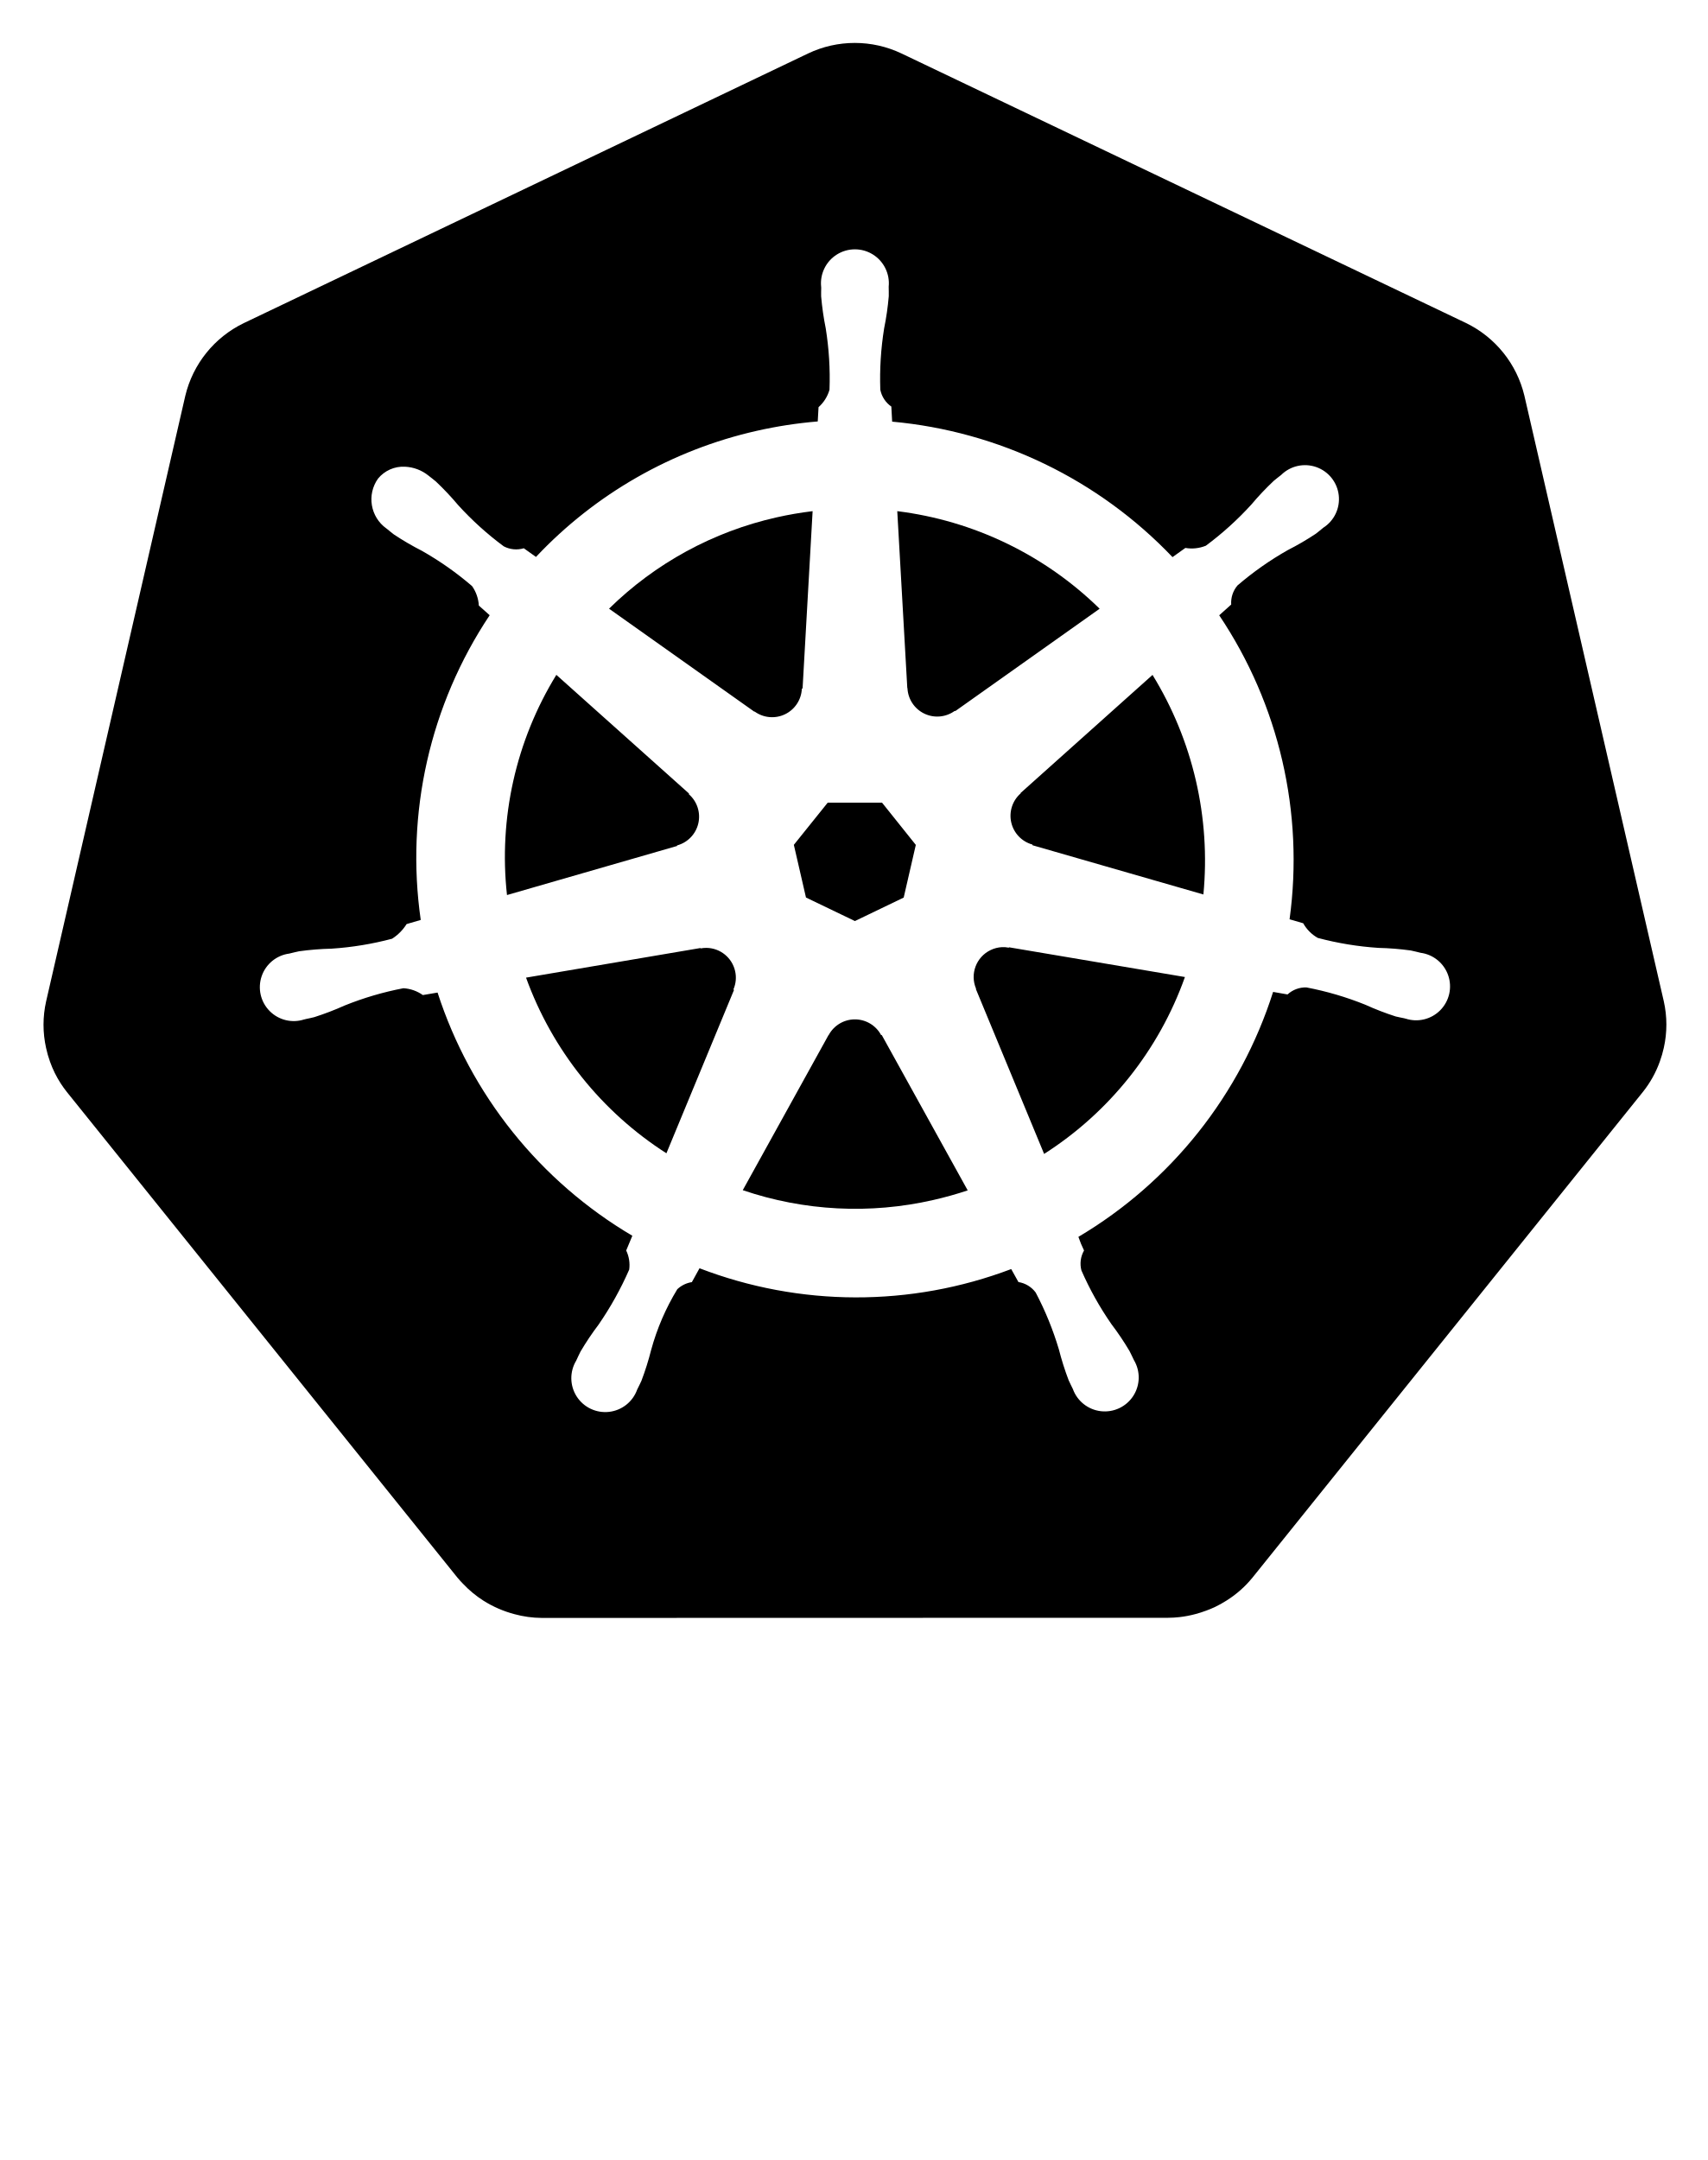
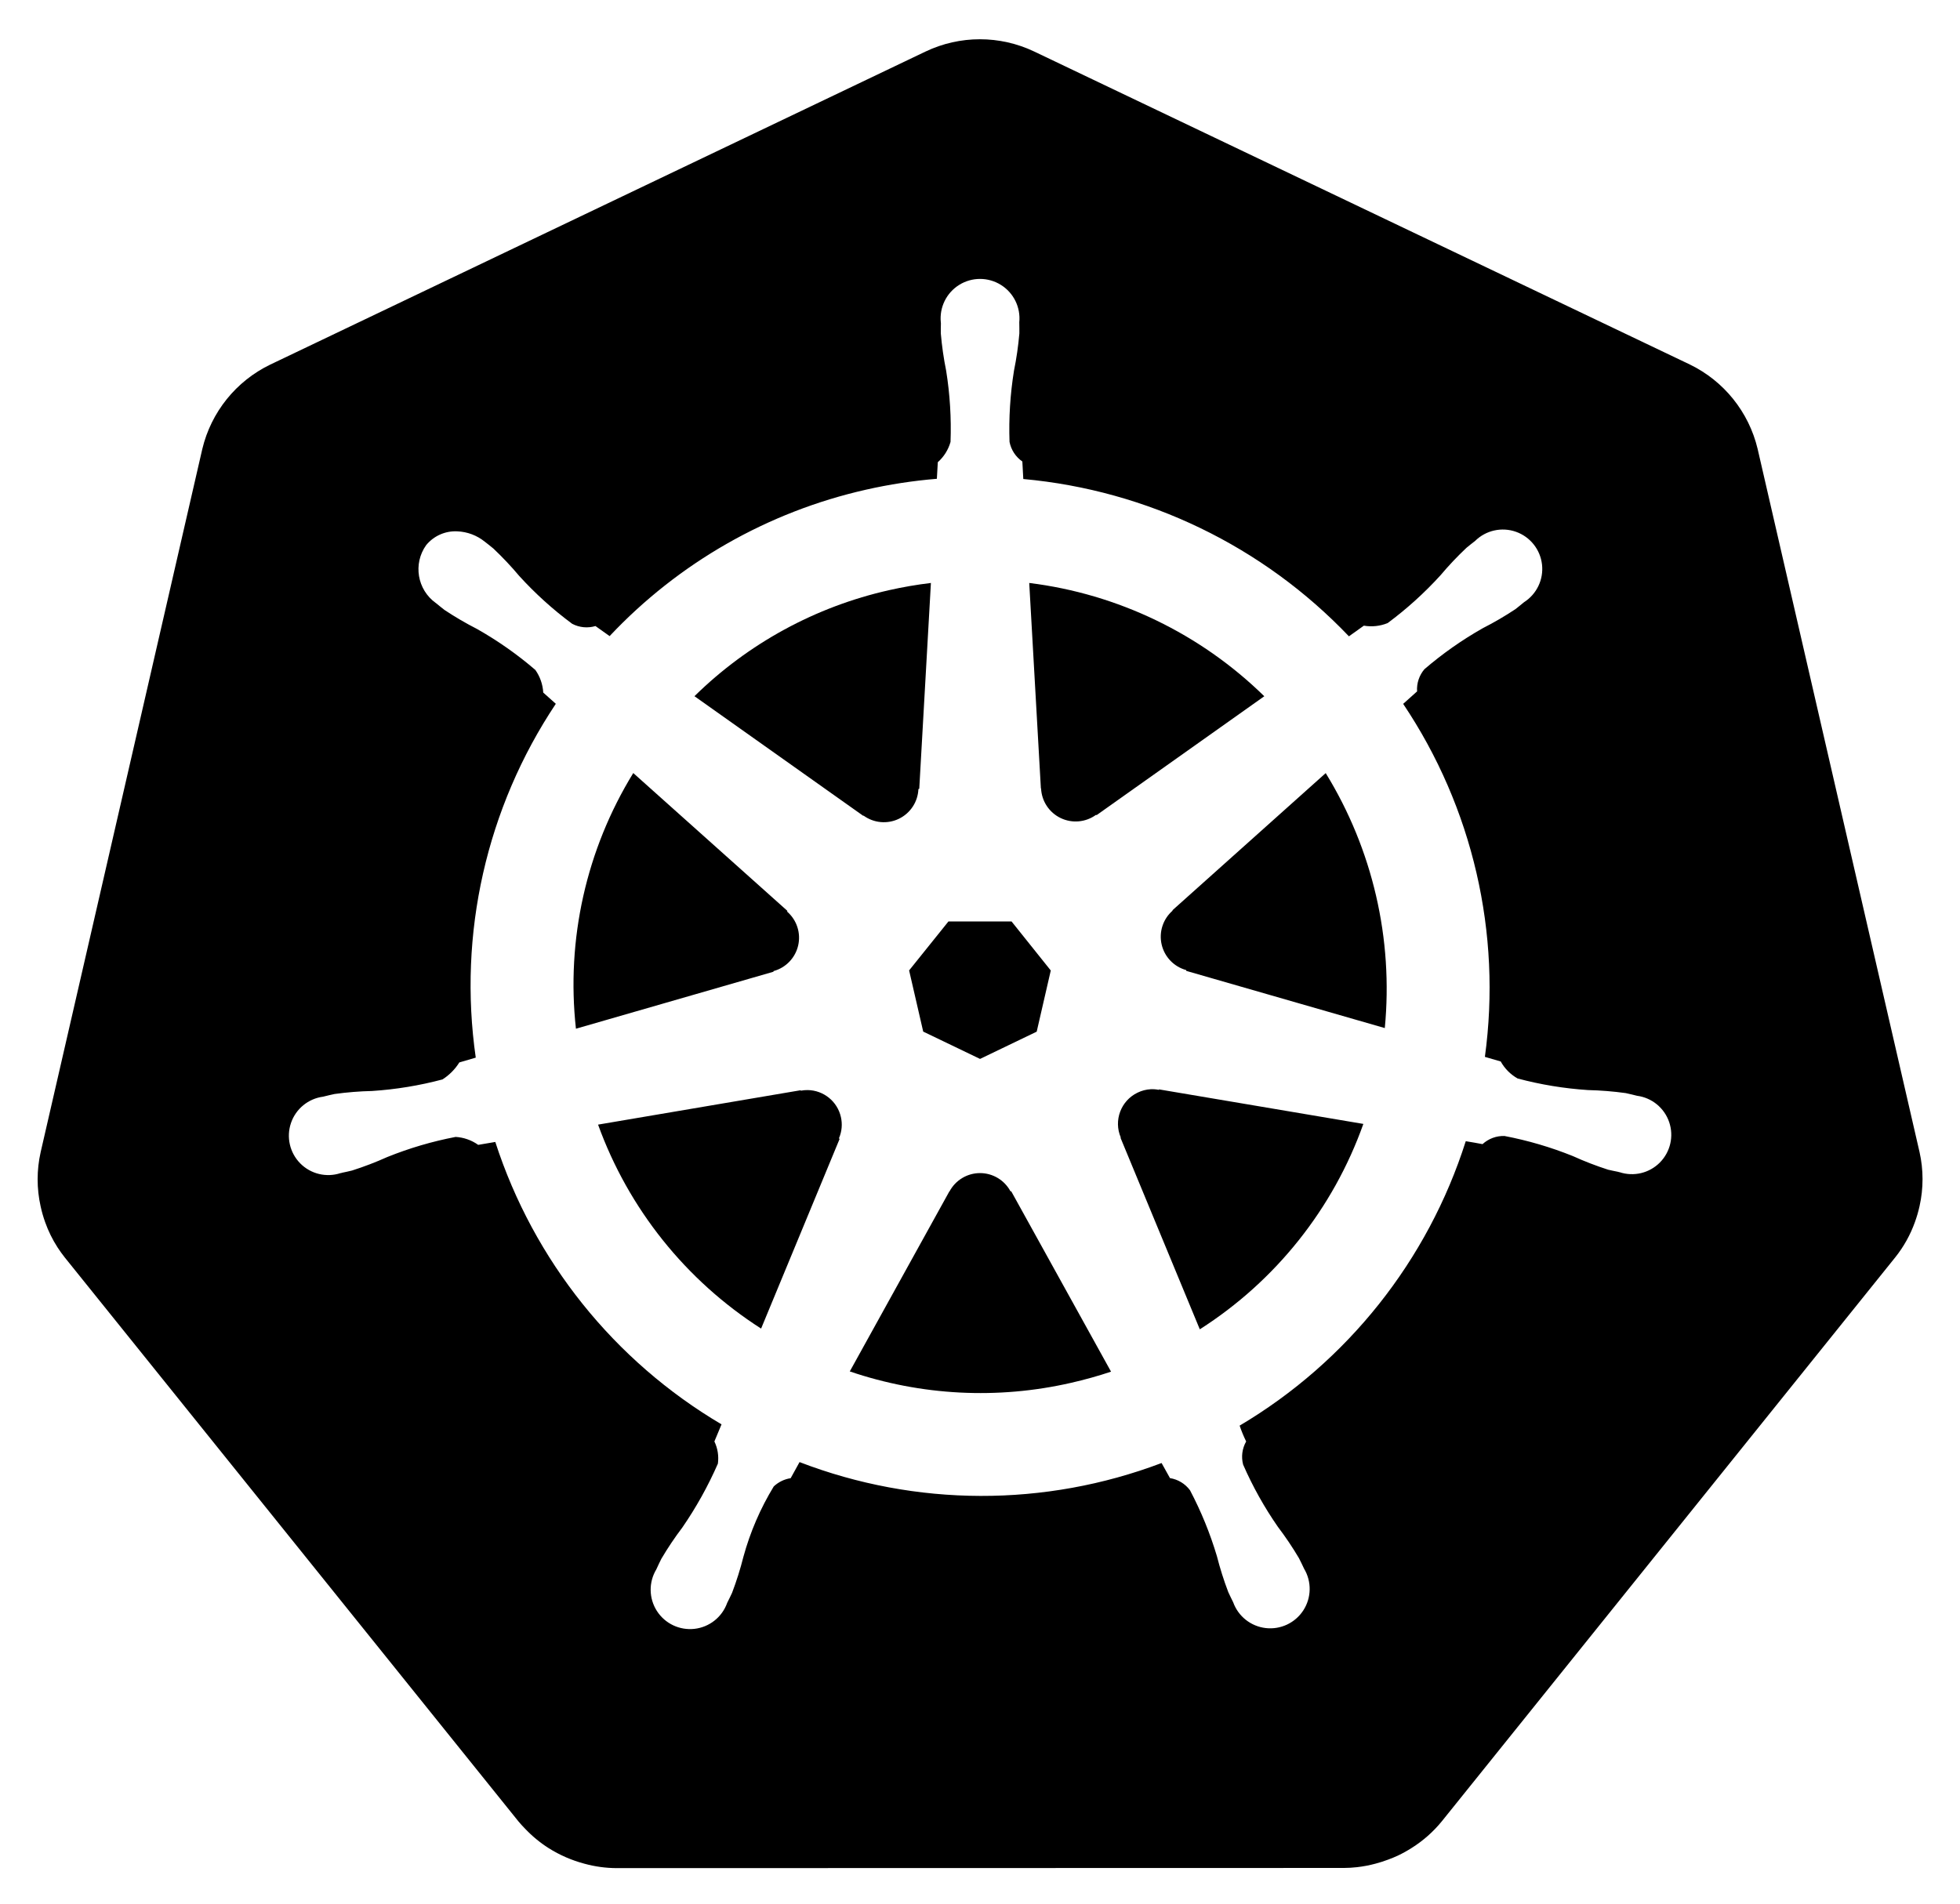
- <svg xmlns="http://www.w3.org/2000/svg" role="img" viewBox="8.31 8.06 213.38 269.88">
+ <svg xmlns="http://www.w3.org/2000/svg" role="img" viewBox="9.70 9.20 210.86 204.86">
  <path d="M134.358 126.466a3.59 3.59 0 00-.855-.065 3.685 3.685 0 00-1.425.37 3.725 3.725 0 00-1.803 4.825l-.026.037 8.528 20.603a43.53 43.53 0 0017.595-22.102l-21.976-3.714zm-34.194 2.92a3.72 3.72 0 00-3.568-2.894 3.656 3.656 0 00-.733.065l-.037-.045-21.785 3.698a43.695 43.695 0 0017.54 21.946l8.442-20.399-.066-.08a3.683 3.683 0 00.207-2.291zm18.245 8a3.718 3.718 0 00-6.557.008h-.018l-10.713 19.372a43.637 43.637 0 0023.815 1.225q2.197-.5 4.292-1.199l-10.738-19.407zm33.914-45l-16.483 14.753.009.047a3.725 3.725 0 001.46 6.395l.02.089 21.35 6.15a44.278 44.278 0 00-6.356-27.432zM121.7 94.038a3.725 3.725 0 005.913 2.84l.065.028 18.036-12.789a43.85 43.85 0 00-25.287-12.19l1.253 22.105zm-19.1 2.922a3.72 3.72 0 005.904-2.85l.092-.044 1.253-22.139a44.682 44.682 0 00-4.501.775 43.467 43.467 0 00-20.937 11.409l18.154 12.869zm-9.678 16.728a3.72 3.72 0 001.462-6.396l.018-.087-16.574-14.825a43.454 43.454 0 00-6.168 27.511l21.245-6.13zm16.098 6.512l6.114 2.94 6.096-2.933 1.514-6.582-4.219-5.276h-6.79l-4.231 5.268z" />
  <path d="M216.208 133.167l-17.422-75.675a13.602 13.602 0 00-7.293-9.073l-70.521-33.67a13.589 13.589 0 00-11.705 0l-70.507 33.688a13.598 13.598 0 00-7.295 9.072l-17.394 75.673a13.315 13.315 0 00-.004 5.81 13.506 13.506 0 00.491 1.718 13.1 13.1 0 001.343 2.726c.239.365.491.72.765 1.064l48.804 60.678c.213.264.448.505.681.75a13.423 13.423 0 002.574 2.133 13.924 13.924 0 003.857 1.677 13.298 13.298 0 003.43.473h.759l77.504-.018a12.993 12.993 0 001.41-.083 13.469 13.469 0 001.989-.378 13.872 13.872 0 001.381-.442c.353-.135.705-.27 1.045-.433a13.941 13.941 0 001.479-.822 13.303 13.303 0 003.237-2.865l1.488-1.85 47.299-58.84a13.185 13.185 0 002.108-3.785 13.67 13.67 0 00.5-1.724 13.282 13.282 0 00-.004-5.809zm-73.147 29.432a14.516 14.516 0 00.703 1.703 3.314 3.314 0 00-.327 2.49 39.372 39.372 0 003.742 6.7 35.06 35.06 0 012.263 3.364c.17.315.392.803.553 1.136a4.24 4.24 0 11-7.63 3.607c-.161-.33-.385-.77-.522-1.082a35.275 35.275 0 01-1.225-3.868 39.305 39.305 0 00-2.896-7.097 3.335 3.335 0 00-2.154-1.307c-.135-.233-.635-1.149-.903-1.623a54.617 54.617 0 01-38.948-.1l-.955 1.731a3.429 3.429 0 00-1.819.886 29.517 29.517 0 00-3.268 7.582 34.899 34.899 0 01-1.218 3.868c-.135.31-.361.744-.522 1.073v.009l-.007.008a4.238 4.238 0 11-7.619-3.616c.159-.335.372-.82.54-1.135a35.177 35.177 0 012.262-3.373 41.228 41.228 0 003.82-6.866 4.188 4.188 0 00-.376-2.387l.768-1.84a54.922 54.922 0 01-24.338-30.387l-1.839.313a4.68 4.68 0 00-2.428-.855 39.524 39.524 0 00-7.356 2.165 35.589 35.589 0 01-3.787 1.45c-.305.084-.745.168-1.093.244-.028.01-.052.022-.08.029a.605.605 0 01-.065.006 4.236 4.236 0 11-1.874-8.224l.061-.015.037-.01c.353-.083.805-.2 1.127-.262a35.27 35.27 0 014.05-.326 39.388 39.388 0 007.564-1.242 5.835 5.835 0 001.814-1.83l1.767-.516a54.613 54.613 0 018.613-38.073l-1.353-1.206a4.688 4.688 0 00-.848-2.436 39.366 39.366 0 00-6.277-4.41 35.25 35.25 0 01-3.499-2.046c-.256-.191-.596-.478-.874-.704l-.063-.044a4.473 4.473 0 01-1.038-6.222 4.066 4.066 0 013.363-1.488 5.03 5.03 0 012.942 1.11c.287.225.68.526.935.745a35.253 35.253 0 012.78 2.95 39.383 39.383 0 005.69 5.142 3.333 3.333 0 002.507.243q.754.55 1.522 1.082a54.289 54.289 0 0127.577-15.754 55.052 55.052 0 017.63-1.173l.1-1.784a4.6 4.6 0 001.37-2.184 39.476 39.476 0 00-.47-7.654 35.466 35.466 0 01-.576-4.014c-.011-.307.006-.731.01-1.081 0-.04-.01-.079-.01-.118a4.242 4.242 0 118.441-.004c0 .37.022.861.009 1.2a35.109 35.109 0 01-.579 4.013 39.533 39.533 0 00-.478 7.656 3.344 3.344 0 001.379 2.11c.015.305.065 1.323.102 1.884a55.309 55.309 0 0135.032 16.927l1.606-1.147a4.69 4.69 0 002.56-.278 39.532 39.532 0 005.69-5.148 35.004 35.004 0 012.787-2.95c.259-.222.65-.52.936-.746a4.242 4.242 0 115.258 6.598c-.283.229-.657.548-.929.75a35.095 35.095 0 01-3.507 2.046 39.495 39.495 0 00-6.277 4.41 3.337 3.337 0 00-.792 2.39c-.235.216-1.06.947-1.497 1.343a54.837 54.837 0 018.792 37.983l1.704.496a4.745 4.745 0 001.82 1.831 39.464 39.464 0 007.568 1.245 35.64 35.64 0 014.046.324c.355.065.868.207 1.23.29a4.236 4.236 0 11-1.878 8.223l-.061-.008c-.028-.007-.054-.022-.083-.029-.348-.076-.785-.152-1.09-.232a35.141 35.141 0 01-3.785-1.462 39.477 39.477 0 00-7.363-2.165 3.337 3.337 0 00-2.362.877q-.9-.171-1.804-.316a54.92 54.92 0 01-24.328 30.605z" />
</svg>
